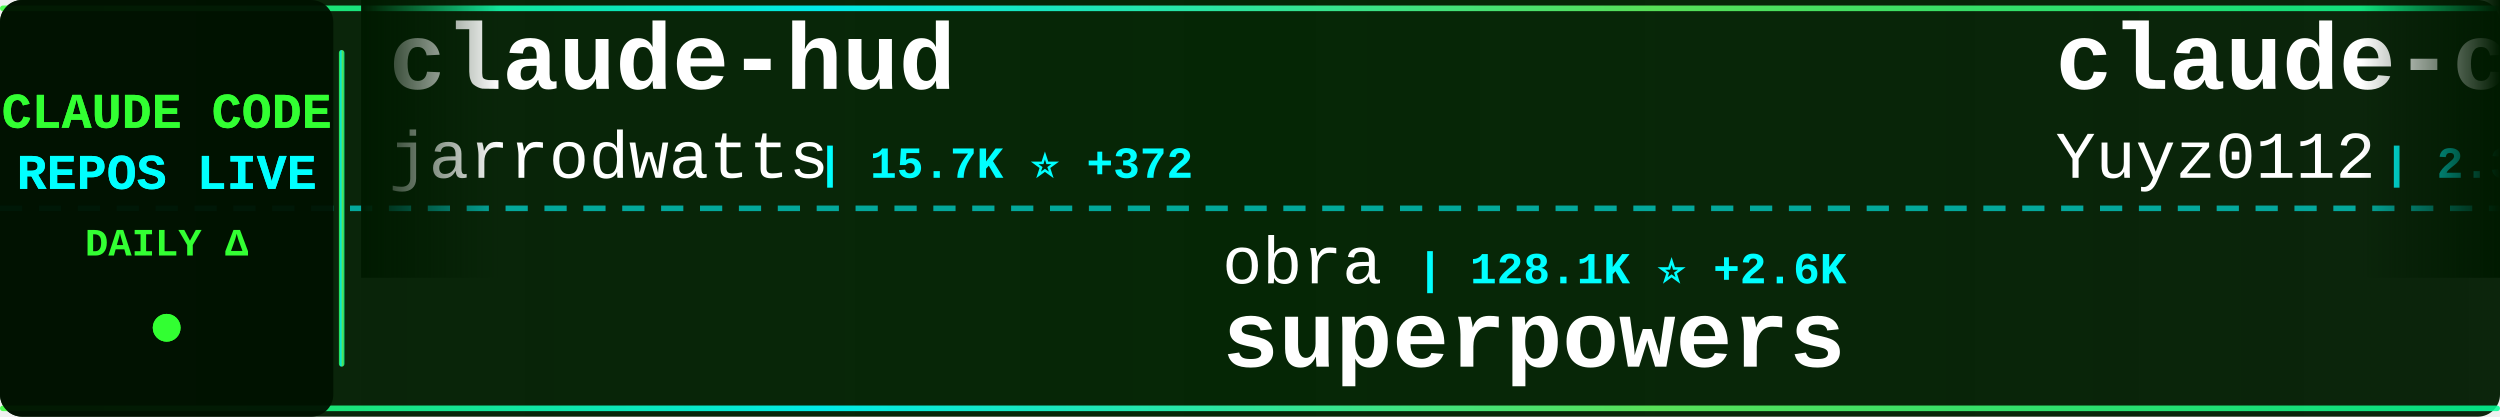
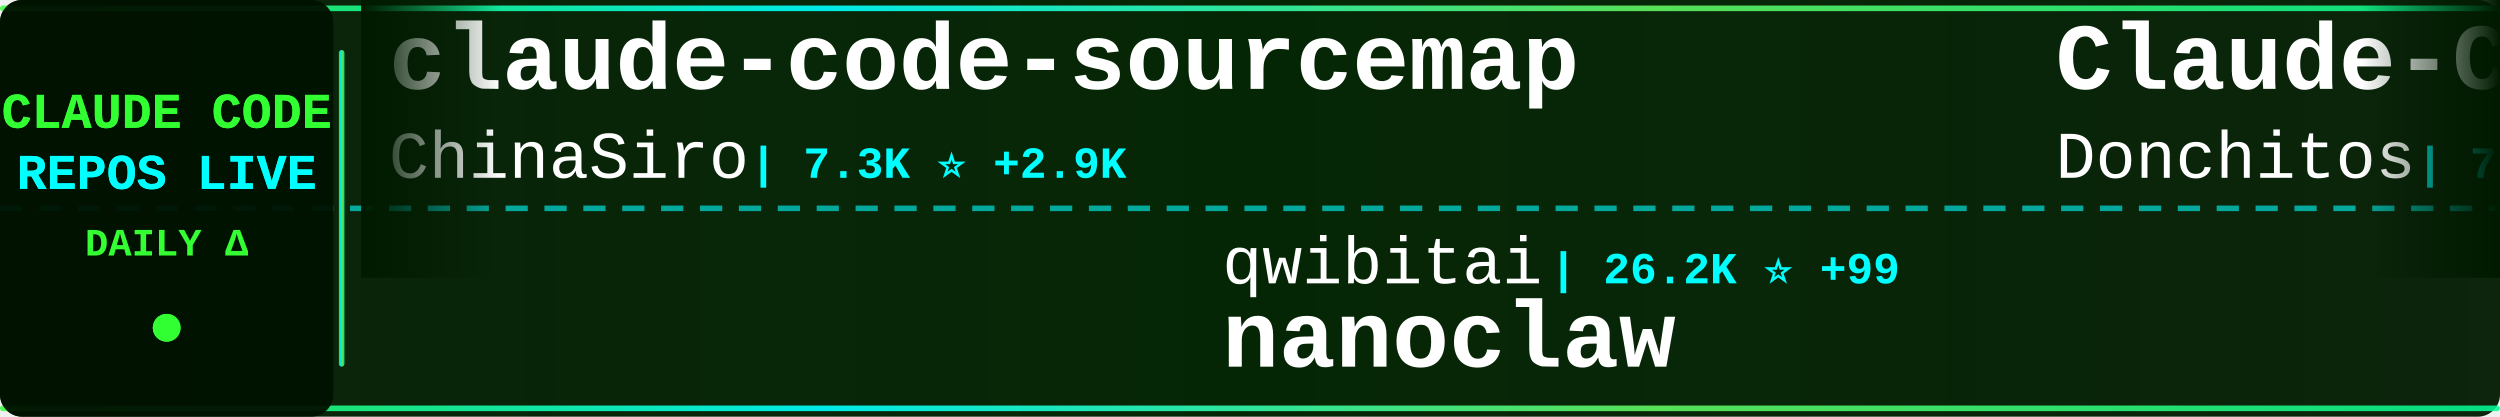
<svg xmlns="http://www.w3.org/2000/svg" width="900" height="150">
  <defs>
    <linearGradient id="tickerBg" x1="0%" y1="0%" x2="100%" y2="0%">
      <stop offset="0%" style="stop-color:#001a00;stop-opacity:0.95" />
      <stop offset="50%" style="stop-color:#002200;stop-opacity:0.98" />
      <stop offset="100%" style="stop-color:#001a00;stop-opacity:0.95" />
    </linearGradient>
    <linearGradient id="borderGrad" x1="0%" y1="0%" x2="100%" y2="0%">
      <stop offset="0%" style="stop-color:#33ff33;stop-opacity:0.85">
        <animate attributeName="stop-opacity" values="0.85;1;0.85" dur="2s" repeatCount="indefinite" />
      </stop>
      <stop offset="33%" style="stop-color:#00ffff;stop-opacity:0.9">
        <animate attributeName="stop-opacity" values="0.9;1;0.9" dur="2.2s" repeatCount="indefinite" />
      </stop>
      <stop offset="66%" style="stop-color:#66ff66;stop-opacity:0.85">
        <animate attributeName="stop-opacity" values="0.85;1;0.85" dur="1.8s" repeatCount="indefinite" />
      </stop>
      <stop offset="100%" style="stop-color:#00ff99;stop-opacity:0.85">
        <animate attributeName="stop-opacity" values="0.85;1;0.85" dur="2s" repeatCount="indefinite" />
      </stop>
    </linearGradient>
    <filter id="textGlow">
      <feGaussianBlur stdDeviation="0.1" result="coloredBlur" />
      <feMerge>
        <feMergeNode in="coloredBlur" />
        <feMergeNode in="SourceGraphic" />
      </feMerge>
    </filter>
    <filter id="metricGlow">
      <feGaussianBlur stdDeviation="0.2" result="coloredBlur" />
      <feMerge>
        <feMergeNode in="coloredBlur" />
        <feMergeNode in="SourceGraphic" />
      </feMerge>
    </filter>
    <linearGradient id="leftFade" x1="0%" y1="0%" x2="100%" y2="0%">
      <stop offset="0%" style="stop-color:#001a00;stop-opacity:1" />
      <stop offset="100%" style="stop-color:#001a00;stop-opacity:0" />
    </linearGradient>
    <linearGradient id="rightFade" x1="0%" y1="0%" x2="100%" y2="0%">
      <stop offset="0%" style="stop-color:#001a00;stop-opacity:0" />
      <stop offset="100%" style="stop-color:#001a00;stop-opacity:1" />
    </linearGradient>
  </defs>
  <rect width="900" height="150" fill="url(#tickerBg)" rx="8" />
  <rect x="0" y="2" width="900" height="2" fill="url(#borderGrad)" rx="1" />
  <rect x="0" y="146" width="900" height="2" fill="url(#borderGrad)" rx="1" />
  <line x1="0" y1="75" x2="900" y2="75" stroke="#00ffff" stroke-width="2" stroke-dasharray="8 6" opacity="0.6" />
  <rect x="0" y="0" width="120" height="150" fill="#001100" opacity="0.95" rx="8" />
  <text x="60" y="46" font-family="'Courier New', monospace" font-size="18" font-weight="bold" fill="#33ff33" text-anchor="middle" filter="url(#textGlow)">
    CLAUDE CODE
  </text>
  <text x="60" y="68" font-family="'Courier New', monospace" font-size="18" font-weight="bold" fill="#00ffff" text-anchor="middle" filter="url(#textGlow)">
    REPOS LIVE
  </text>
  <text x="60" y="92" font-family="'Courier New', monospace" font-size="14" font-weight="bold" fill="#33ff33" text-anchor="middle">
    DAILY Δ
  </text>
  <circle cx="60" cy="118" r="5" fill="#33ff33" filter="url(#metricGlow)">
    <animate attributeName="r" values="4;6;4" dur="1.5s" repeatCount="indefinite" />
    <animate attributeName="opacity" values="0.6;1;0.6" dur="1.5s" repeatCount="indefinite" />
  </circle>
  <rect x="122" y="18" width="2" height="114" fill="url(#borderGrad)" rx="1" />
  <clipPath id="tickerClip">
    <rect x="130" y="0" width="770" height="150" />
  </clipPath>
  <g clip-path="url(#tickerClip)">
    <g id="tickerItems">
      <animateTransform attributeName="transform" attributeType="XML" type="translate" from="0 0" to="-3000 0" dur="54s" repeatCount="indefinite" />
      <g transform="translate(0, 0)">
-         <text x="140" y="32" font-family="'Courier New', monospace" font-size="34" font-weight="bold" fill="#ffffff">claude-hud</text>
-         <text x="140" y="64" font-family="'Courier New', monospace" font-size="24" font-weight="normal" fill="#ffffff" opacity="1.0">jarrodwatts</text>
-         <text x="294" y="64" font-family="'Courier New', monospace" font-size="16" font-weight="bold" fill="#00ffff"> | 15.7K ⭐ +372</text>
+         <text x="140" y="32" font-family="'Courier New', monospace" font-size="34" font-weight="bold" fill="#ffffff">claude-code-sourcemap</text>
+         <text x="140" y="64" font-family="'Courier New', monospace" font-size="24" font-weight="normal" fill="#ffffff" opacity="1.0">ChinaSiro</text>
+         <text x="270" y="64" font-family="'Courier New', monospace" font-size="16" font-weight="bold" fill="#00ffff"> | 7.3K ⭐ +2.9K</text>
      </g>
      <g transform="translate(300, 0)">
-         <text x="140" y="102" font-family="'Courier New', monospace" font-size="24" font-weight="normal" fill="#ffffff" opacity="1.0">obra</text>
-         <text x="210" y="102" font-family="'Courier New', monospace" font-size="16" font-weight="bold" fill="#00ffff"> | 128.1K ⭐ +2.6K</text>
-         <text x="140" y="132" font-family="'Courier New', monospace" font-size="34" font-weight="bold" fill="#ffffff">superpowers</text>
+         <text x="140" y="102" font-family="'Courier New', monospace" font-size="24" font-weight="normal" fill="#ffffff" opacity="1.0">qwibitai</text>
+         <text x="258" y="102" font-family="'Courier New', monospace" font-size="16" font-weight="bold" fill="#00ffff"> | 26.2K ⭐ +99</text>
+         <text x="140" y="132" font-family="'Courier New', monospace" font-size="34" font-weight="bold" fill="#ffffff">nanoclaw</text>
      </g>
      <g transform="translate(600, 0)">
-         <text x="140" y="32" font-family="'Courier New', monospace" font-size="34" font-weight="bold" fill="#ffffff">claude-code-reverse</text>
-         <text x="140" y="64" font-family="'Courier New', monospace" font-size="24" font-weight="normal" fill="#ffffff" opacity="1.0">Yuyz0112</text>
-         <text x="258" y="64" font-family="'Courier New', monospace" font-size="16" font-weight="bold" fill="#00ffff"> | 2.3K ⭐ +14</text>
+         <text x="140" y="32" font-family="'Courier New', monospace" font-size="34" font-weight="bold" fill="#ffffff">Claude-Code-Game-Studios</text>
+         <text x="140" y="64" font-family="'Courier New', monospace" font-size="24" font-weight="normal" fill="#ffffff" opacity="1.0">Donchitos</text>
+         <text x="270" y="64" font-family="'Courier New', monospace" font-size="16" font-weight="bold" fill="#00ffff"> | 7.8K ⭐ +150</text>
      </g>
      <g transform="translate(900, 0)">
        <text x="140" y="102" font-family="'Courier New', monospace" font-size="24" font-weight="normal" fill="#ffffff" opacity="1.0">wshobson</text>
-         <text x="258" y="102" font-family="'Courier New', monospace" font-size="16" font-weight="bold" fill="#00ffff"> | 32.7K ⭐ +81</text>
+         <text x="258" y="102" font-family="'Courier New', monospace" font-size="16" font-weight="bold" fill="#00ffff"> | 32.8K ⭐ +99</text>
        <text x="140" y="132" font-family="'Courier New', monospace" font-size="34" font-weight="bold" fill="#ffffff">agents</text>
      </g>
      <g transform="translate(1200, 0)">
-         <text x="140" y="32" font-family="'Courier New', monospace" font-size="34" font-weight="bold" fill="#ffffff">claude-code-transcripts</text>
-         <text x="140" y="64" font-family="'Courier New', monospace" font-size="24" font-weight="normal" fill="#ffffff" opacity="1.0">simonw</text>
-         <text x="234" y="64" font-family="'Courier New', monospace" font-size="16" font-weight="bold" fill="#00ffff"> | 1.4K ⭐ +4</text>
+         <text x="140" y="32" font-family="'Courier New', monospace" font-size="34" font-weight="bold" fill="#ffffff">cc-switch</text>
+         <text x="140" y="64" font-family="'Courier New', monospace" font-size="24" font-weight="normal" fill="#ffffff" opacity="1.0">farion1231</text>
+         <text x="282" y="64" font-family="'Courier New', monospace" font-size="16" font-weight="bold" fill="#00ffff"> | 37.1K ⭐ +735</text>
      </g>
      <g transform="translate(1500, 0)">
-         <text x="140" y="102" font-family="'Courier New', monospace" font-size="24" font-weight="normal" fill="#ffffff" opacity="1.0">affaan-m</text>
-         <text x="258" y="102" font-family="'Courier New', monospace" font-size="16" font-weight="bold" fill="#00ffff"> | 126.7K ⭐ +7.0K</text>
-         <text x="140" y="132" font-family="'Courier New', monospace" font-size="34" font-weight="bold" fill="#ffffff">everything-claude-code</text>
+         <text x="140" y="102" font-family="'Courier New', monospace" font-size="24" font-weight="normal" fill="#ffffff" opacity="1.0">1rgs</text>
+         <text x="210" y="102" font-family="'Courier New', monospace" font-size="16" font-weight="bold" fill="#00ffff"> | 3.3K ⭐ +15</text>
+         <text x="140" y="132" font-family="'Courier New', monospace" font-size="34" font-weight="bold" fill="#ffffff">claude-code-proxy</text>
      </g>
      <g transform="translate(1800, 0)">
-         <text x="140" y="32" font-family="'Courier New', monospace" font-size="34" font-weight="bold" fill="#ffffff">claude-code</text>
-         <text x="140" y="64" font-family="'Courier New', monospace" font-size="24" font-weight="normal" fill="#ffffff" opacity="1.0">VineeTagarwaL-code</text>
-         <text x="378" y="64" font-family="'Courier New', monospace" font-size="16" font-weight="bold" fill="#00ffff"> | 158 ⭐ +158</text>
+         <text x="140" y="32" font-family="'Courier New', monospace" font-size="34" font-weight="bold" fill="#ffffff">claude-code-settings</text>
+         <text x="140" y="64" font-family="'Courier New', monospace" font-size="24" font-weight="normal" fill="#ffffff" opacity="1.0">feiskyer</text>
+         <text x="258" y="64" font-family="'Courier New', monospace" font-size="16" font-weight="bold" fill="#00ffff"> | 1.4K ⭐ +7</text>
      </g>
      <g transform="translate(2100, 0)">
-         <text x="140" y="102" font-family="'Courier New', monospace" font-size="24" font-weight="normal" fill="#ffffff" opacity="1.0">disler</text>
-         <text x="234" y="102" font-family="'Courier New', monospace" font-size="16" font-weight="bold" fill="#00ffff"> | 1.3K ⭐ +2</text>
-         <text x="140" y="132" font-family="'Courier New', monospace" font-size="34" font-weight="bold" fill="#ffffff">claude-code-hooks-multi-...</text>
+         <text x="140" y="102" font-family="'Courier New', monospace" font-size="24" font-weight="normal" fill="#ffffff" opacity="1.0">shareAI-lab</text>
+         <text x="294" y="102" font-family="'Courier New', monospace" font-size="16" font-weight="bold" fill="#00ffff"> | 46.4K ⭐ +1.3K</text>
+         <text x="140" y="132" font-family="'Courier New', monospace" font-size="34" font-weight="bold" fill="#ffffff">learn-claude-code</text>
      </g>
      <g transform="translate(2400, 0)">
-         <text x="140" y="32" font-family="'Courier New', monospace" font-size="34" font-weight="bold" fill="#ffffff">claudecodeui</text>
-         <text x="140" y="64" font-family="'Courier New', monospace" font-size="24" font-weight="normal" fill="#ffffff" opacity="1.0">siteboon</text>
-         <text x="258" y="64" font-family="'Courier New', monospace" font-size="16" font-weight="bold" fill="#00ffff"> | 9.2K ⭐ +62</text>
+         <text x="140" y="32" font-family="'Courier New', monospace" font-size="34" font-weight="bold" fill="#ffffff">claude-code-infrastructu...</text>
+         <text x="140" y="64" font-family="'Courier New', monospace" font-size="24" font-weight="normal" fill="#ffffff" opacity="1.0">diet103</text>
+         <text x="246" y="64" font-family="'Courier New', monospace" font-size="16" font-weight="bold" fill="#00ffff"> | 9.4K ⭐ +11</text>
      </g>
      <g transform="translate(2700, 0)">
-         <text x="140" y="102" font-family="'Courier New', monospace" font-size="24" font-weight="normal" fill="#ffffff" opacity="1.0">bfly123</text>
-         <text x="246" y="102" font-family="'Courier New', monospace" font-size="16" font-weight="bold" fill="#00ffff"> | 2.0K ⭐ +33</text>
-         <text x="140" y="132" font-family="'Courier New', monospace" font-size="34" font-weight="bold" fill="#ffffff">claude_code_bridge</text>
+         <text x="140" y="102" font-family="'Courier New', monospace" font-size="24" font-weight="normal" fill="#ffffff" opacity="1.0">anthropics</text>
+         <text x="282" y="102" font-family="'Courier New', monospace" font-size="16" font-weight="bold" fill="#00ffff"> | 100.7K ⭐ +9.9K</text>
+         <text x="140" y="132" font-family="'Courier New', monospace" font-size="34" font-weight="bold" fill="#ffffff">claude-code</text>
      </g>
      <g transform="translate(3000, 0)">
-         <text x="140" y="32" font-family="'Courier New', monospace" font-size="34" font-weight="bold" fill="#ffffff">claude-hud</text>
-         <text x="140" y="64" font-family="'Courier New', monospace" font-size="24" font-weight="normal" fill="#ffffff" opacity="1.0">jarrodwatts</text>
-         <text x="294" y="64" font-family="'Courier New', monospace" font-size="16" font-weight="bold" fill="#00ffff"> | 15.7K ⭐ +372</text>
+         <text x="140" y="32" font-family="'Courier New', monospace" font-size="34" font-weight="bold" fill="#ffffff">claude-code-sourcemap</text>
+         <text x="140" y="64" font-family="'Courier New', monospace" font-size="24" font-weight="normal" fill="#ffffff" opacity="1.0">ChinaSiro</text>
+         <text x="270" y="64" font-family="'Courier New', monospace" font-size="16" font-weight="bold" fill="#00ffff"> | 7.3K ⭐ +2.9K</text>
      </g>
      <g transform="translate(3300, 0)">
-         <text x="140" y="102" font-family="'Courier New', monospace" font-size="24" font-weight="normal" fill="#ffffff" opacity="1.0">obra</text>
-         <text x="210" y="102" font-family="'Courier New', monospace" font-size="16" font-weight="bold" fill="#00ffff"> | 128.1K ⭐ +2.6K</text>
-         <text x="140" y="132" font-family="'Courier New', monospace" font-size="34" font-weight="bold" fill="#ffffff">superpowers</text>
+         <text x="140" y="102" font-family="'Courier New', monospace" font-size="24" font-weight="normal" fill="#ffffff" opacity="1.0">qwibitai</text>
+         <text x="258" y="102" font-family="'Courier New', monospace" font-size="16" font-weight="bold" fill="#00ffff"> | 26.2K ⭐ +99</text>
+         <text x="140" y="132" font-family="'Courier New', monospace" font-size="34" font-weight="bold" fill="#ffffff">nanoclaw</text>
      </g>
      <g transform="translate(3600, 0)">
-         <text x="140" y="32" font-family="'Courier New', monospace" font-size="34" font-weight="bold" fill="#ffffff">claude-code-reverse</text>
-         <text x="140" y="64" font-family="'Courier New', monospace" font-size="24" font-weight="normal" fill="#ffffff" opacity="1.0">Yuyz0112</text>
-         <text x="258" y="64" font-family="'Courier New', monospace" font-size="16" font-weight="bold" fill="#00ffff"> | 2.3K ⭐ +14</text>
+         <text x="140" y="32" font-family="'Courier New', monospace" font-size="34" font-weight="bold" fill="#ffffff">Claude-Code-Game-Studios</text>
+         <text x="140" y="64" font-family="'Courier New', monospace" font-size="24" font-weight="normal" fill="#ffffff" opacity="1.0">Donchitos</text>
+         <text x="270" y="64" font-family="'Courier New', monospace" font-size="16" font-weight="bold" fill="#00ffff"> | 7.8K ⭐ +150</text>
      </g>
      <g transform="translate(3900, 0)">
        <text x="140" y="102" font-family="'Courier New', monospace" font-size="24" font-weight="normal" fill="#ffffff" opacity="1.0">wshobson</text>
-         <text x="258" y="102" font-family="'Courier New', monospace" font-size="16" font-weight="bold" fill="#00ffff"> | 32.7K ⭐ +81</text>
+         <text x="258" y="102" font-family="'Courier New', monospace" font-size="16" font-weight="bold" fill="#00ffff"> | 32.8K ⭐ +99</text>
        <text x="140" y="132" font-family="'Courier New', monospace" font-size="34" font-weight="bold" fill="#ffffff">agents</text>
      </g>
    </g>
  </g>
  <rect x="130" y="0" width="50" height="100" fill="url(#leftFade)" />
  <rect x="850" y="0" width="50" height="100" fill="url(#rightFade)" />
</svg>
